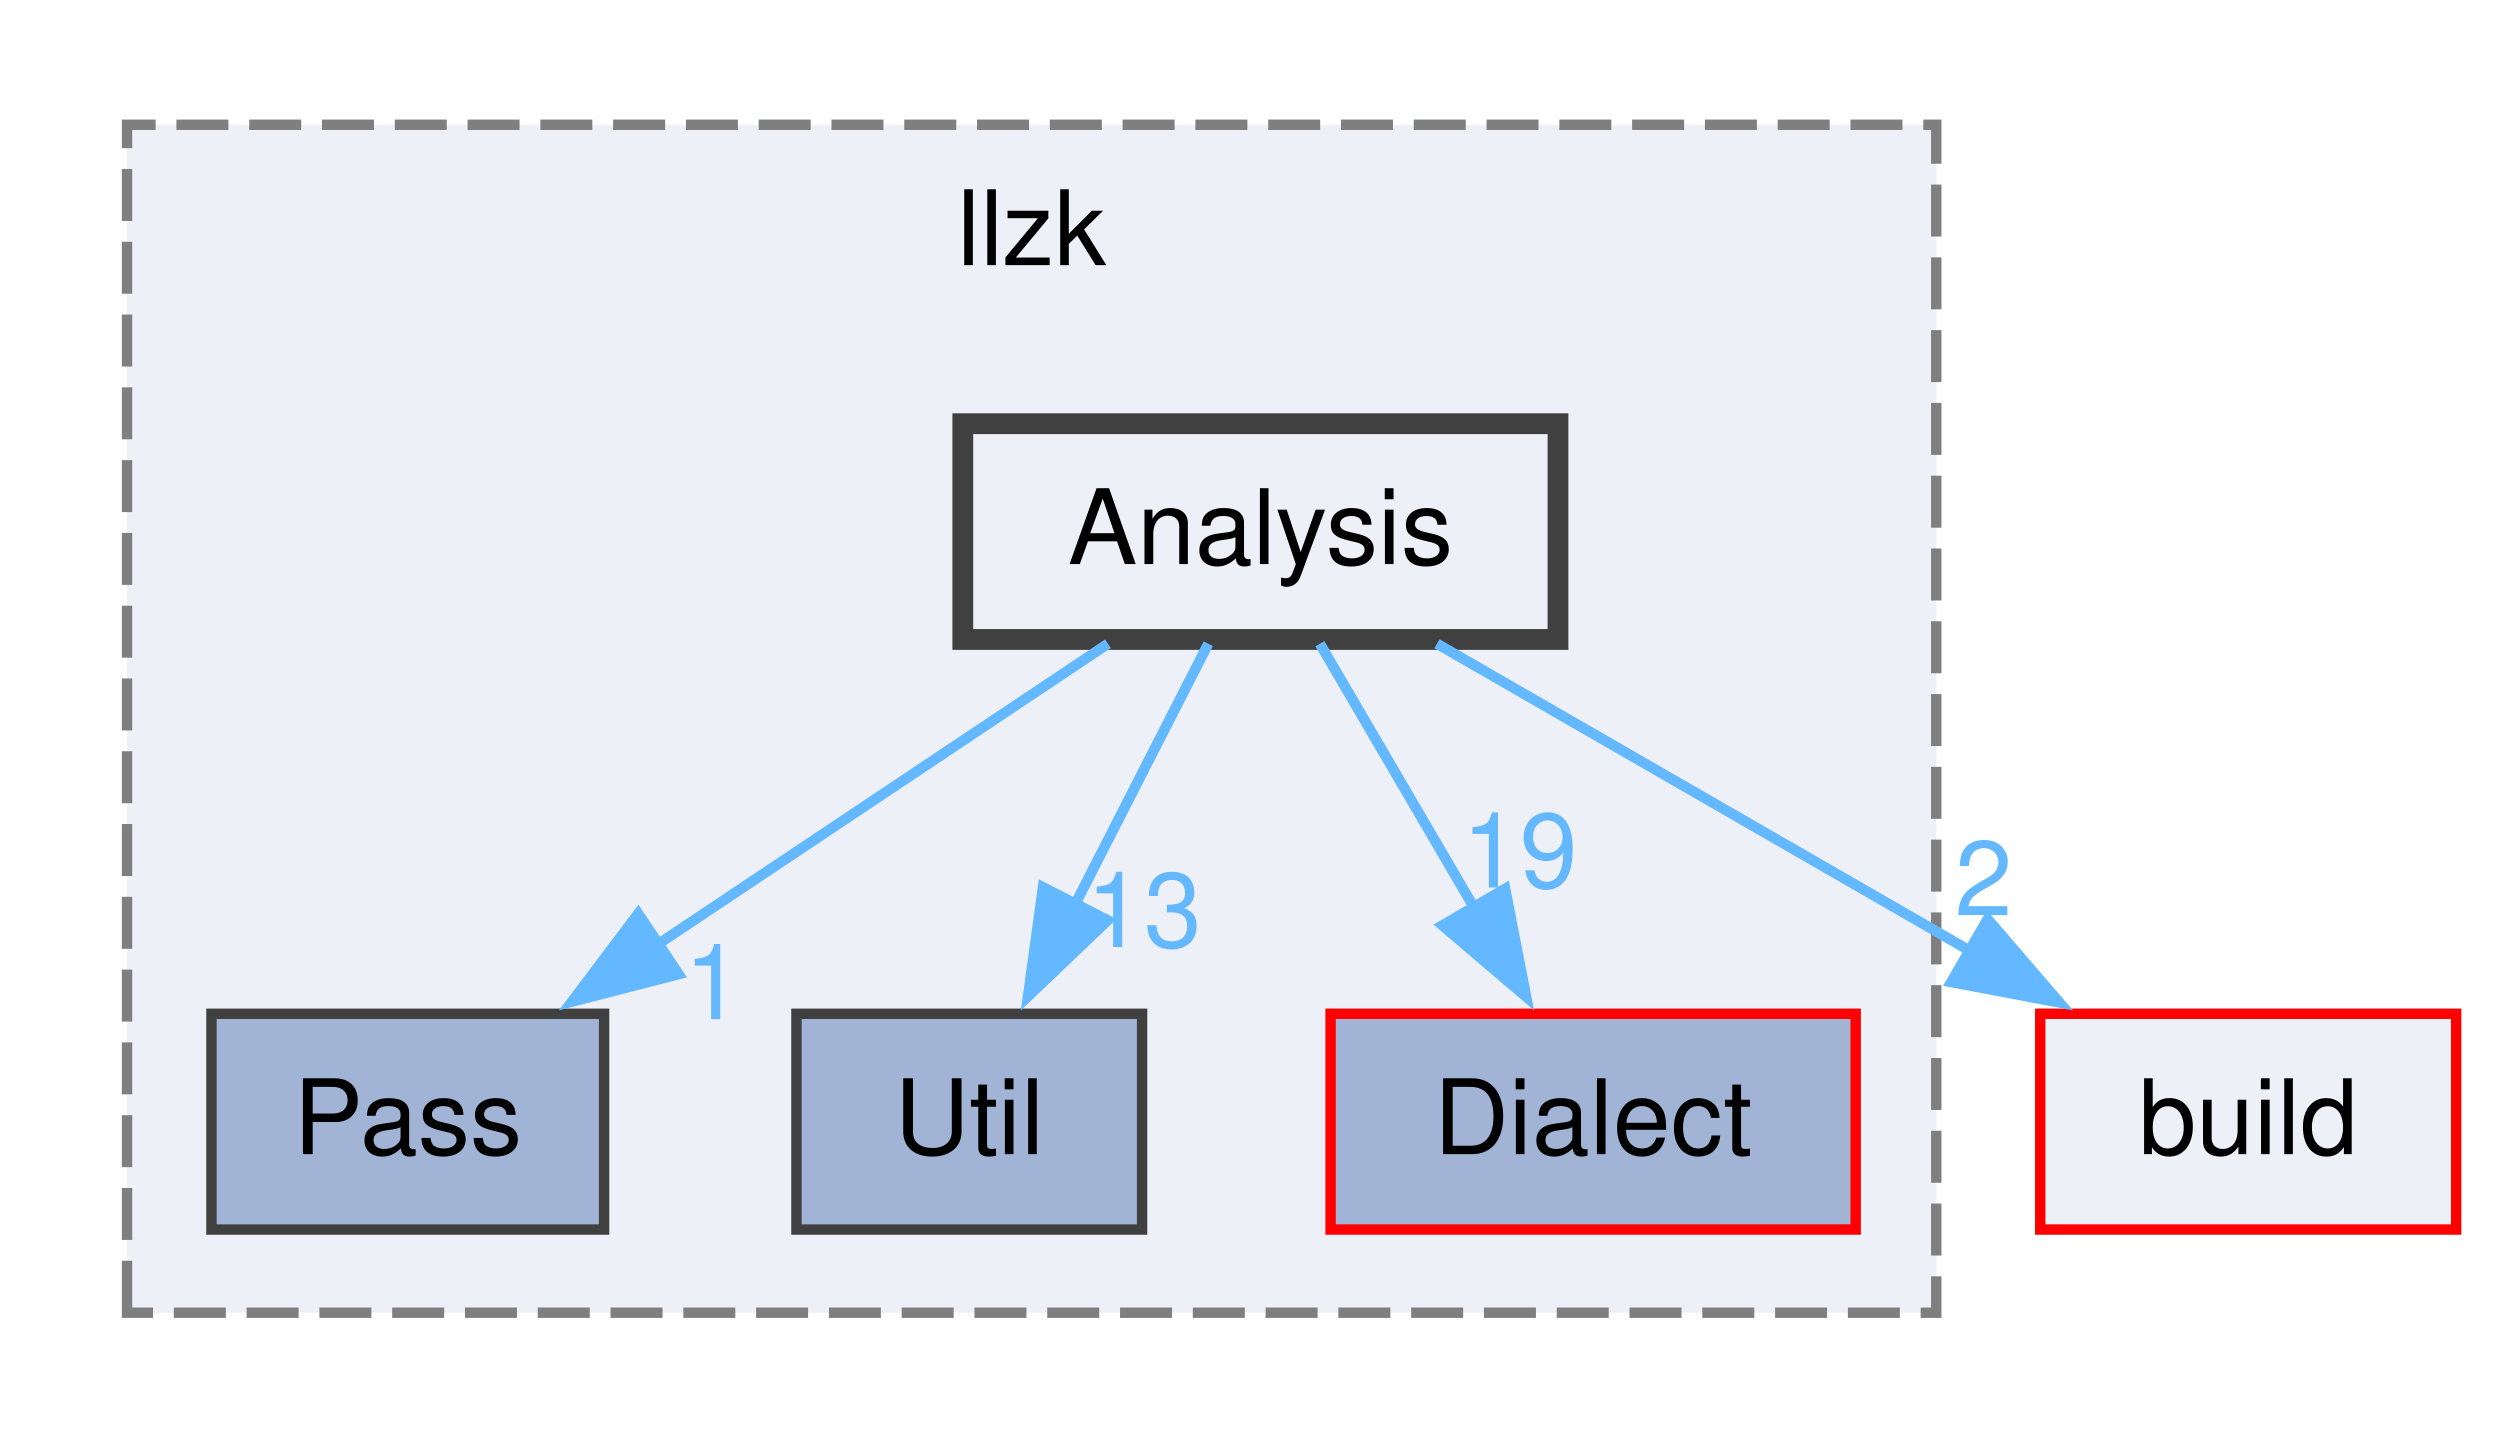
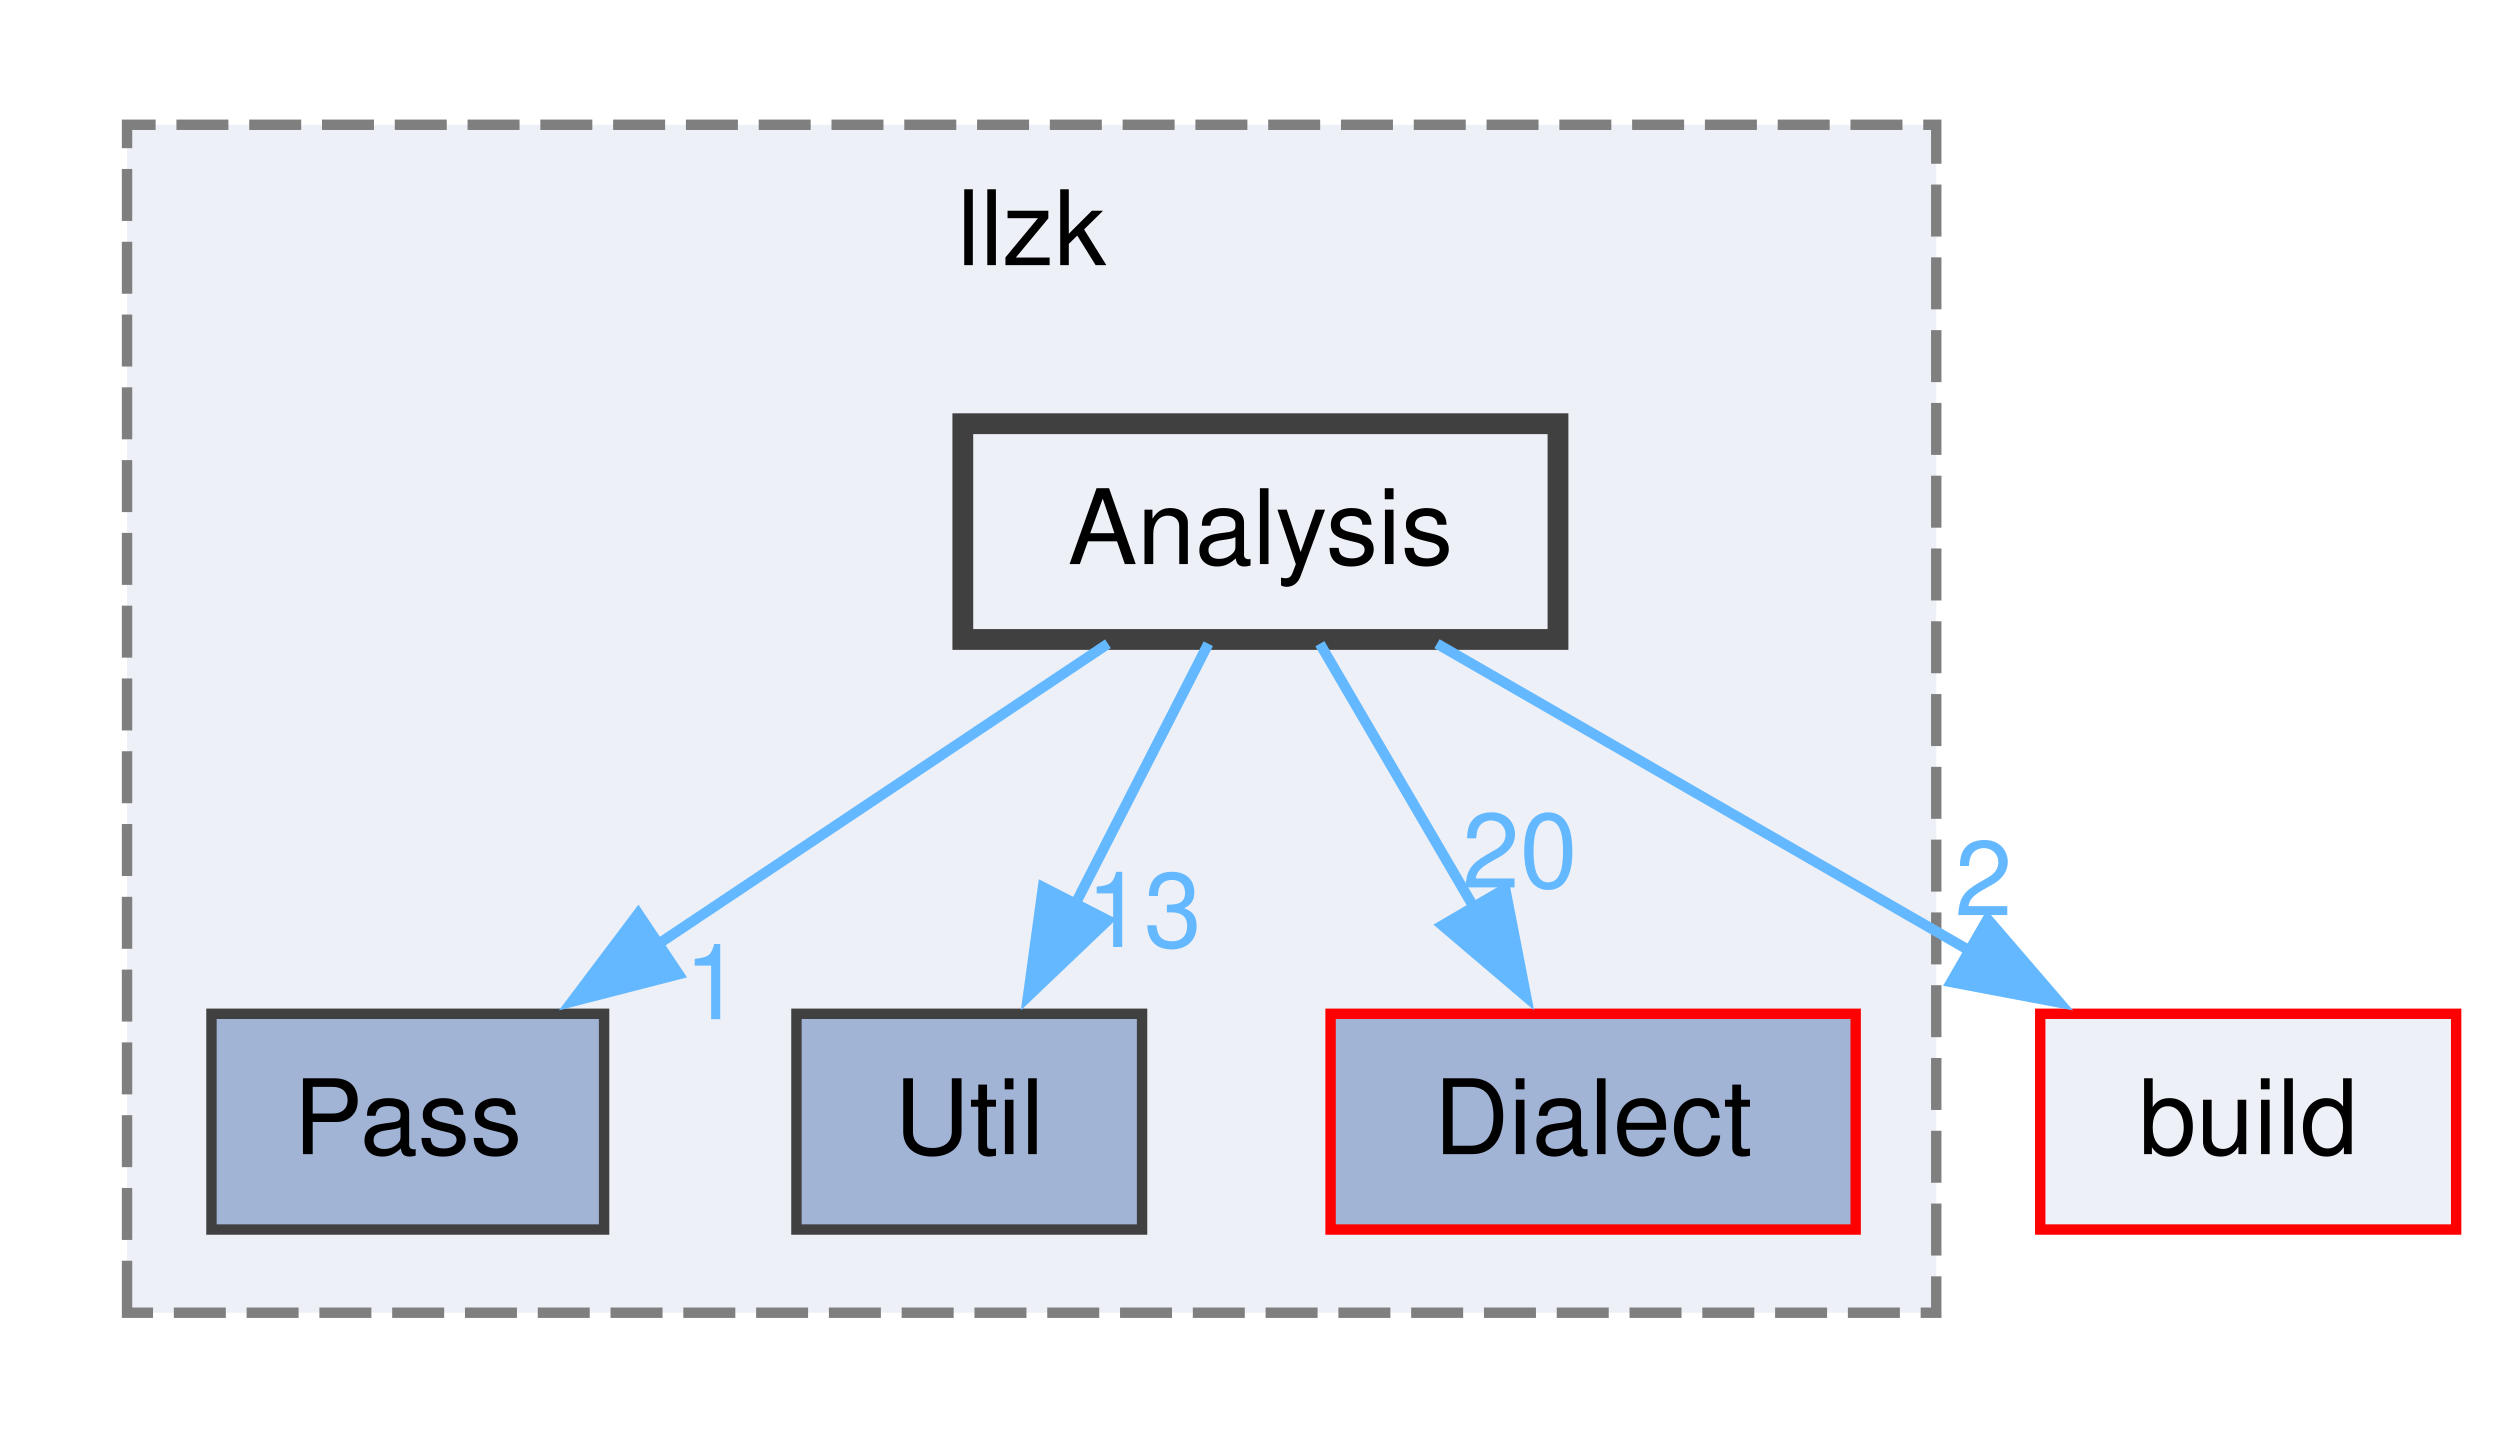
<svg xmlns="http://www.w3.org/2000/svg" xmlns:xlink="http://www.w3.org/1999/xlink" width="240pt" height="138pt" viewBox="0.00 0.00 240.00 138.25">
  <g id="graph0" class="graph" transform="scale(1 1) rotate(0) translate(4 134.25)">
    <g id="clust1" class="cluster">
      <g id="a_clust1">
        <a xlink:href="dir_5804947f485dbfa35f1b2a5b6cdecd1f.html" target="_top" xlink:title="llzk">
          <polygon fill="#edf0f7" stroke="#7f7f7f" stroke-dasharray="5,2" points="8,-8 8,-122.25 182,-122.25 182,-8 8,-8" />
          <text text-anchor="middle" x="95" y="-108.75" font-family="Helvetica,sans-Serif" font-size="10.00">llzk</text>
        </a>
      </g>
    </g>
    <g id="node1" class="node">
      <g id="a_node1">
        <a xlink:href="dir_459833b041acece43aa610615f5ca5a8.html" target="_top" xlink:title="Pass">
          <polygon fill="#a2b4d6" stroke="#404040" points="53.88,-36.75 16.12,-36.75 16.12,-16 53.88,-16 53.88,-36.75" />
          <text text-anchor="middle" x="35" y="-23.25" font-family="Helvetica,sans-Serif" font-size="10.00">Pass</text>
        </a>
      </g>
    </g>
    <g id="node2" class="node">
      <g id="a_node2">
        <a xlink:href="dir_7093d9bec9e6df023c20339d9b6c0d59.html" target="_top" xlink:title="Util">
          <polygon fill="#a2b4d6" stroke="#404040" points="105.62,-36.75 72.38,-36.75 72.38,-16 105.62,-16 105.62,-36.75" />
          <text text-anchor="middle" x="89" y="-23.25" font-family="Helvetica,sans-Serif" font-size="10.00">Util</text>
        </a>
      </g>
    </g>
    <g id="node3" class="node">
      <g id="a_node3">
        <a xlink:href="dir_961f7ef292a3987e3723514feaf3f181.html" target="_top" xlink:title="Dialect">
          <polygon fill="#a2b4d6" stroke="red" points="174.25,-36.75 123.75,-36.75 123.75,-16 174.25,-16 174.25,-36.75" />
          <text text-anchor="middle" x="149" y="-23.25" font-family="Helvetica,sans-Serif" font-size="10.00">Dialect</text>
        </a>
      </g>
    </g>
    <g id="node4" class="node">
      <g id="a_node4">
        <a xlink:href="dir_65cd0a6beb1707f32c23cd7936ccf072.html" target="_top" xlink:title="Analysis">
          <polygon fill="#edf0f7" stroke="#404040" stroke-width="2" points="145.62,-93.5 88.38,-93.5 88.38,-72.75 145.62,-72.75 145.62,-93.5" />
          <text text-anchor="middle" x="117" y="-80" font-family="Helvetica,sans-Serif" font-size="10.00">Analysis</text>
        </a>
      </g>
    </g>
    <g id="edge1" class="edge">
      <g id="a_edge1">
        <a xlink:href="dir_000001_000091.html" target="_top">
          <path fill="none" stroke="#63b8ff" d="M102.34,-72.34C90.33,-64.32 73.09,-52.81 59.06,-43.44" />
          <polygon fill="#63b8ff" stroke="#63b8ff" points="61.05,-40.56 50.79,-37.92 57.16,-46.38 61.05,-40.56" />
        </a>
      </g>
      <g id="a_edge1-headlabel">
        <a xlink:href="dir_000001_000091.html" target="_top" xlink:title="1">
          <text text-anchor="middle" x="64.36" y="-36.23" font-family="Helvetica,sans-Serif" font-size="10.00" fill="#63b8ff">1</text>
        </a>
      </g>
    </g>
    <g id="edge3" class="edge">
      <g id="a_edge3">
        <a xlink:href="dir_000001_000125.html" target="_top">
          <path fill="none" stroke="#63b8ff" d="M111.99,-72.34C108.41,-65.33 103.46,-55.66 99.08,-47.08" />
          <polygon fill="#63b8ff" stroke="#63b8ff" points="102.32,-45.74 94.65,-38.43 96.09,-48.92 102.32,-45.74" />
        </a>
      </g>
      <g id="a_edge3-headlabel">
        <a xlink:href="dir_000001_000125.html" target="_top" xlink:title="13">
          <text text-anchor="middle" x="105.8" y="-43.17" font-family="Helvetica,sans-Serif" font-size="10.00" fill="#63b8ff">13</text>
        </a>
      </g>
    </g>
    <g id="edge4" class="edge">
      <g id="a_edge4">
        <a xlink:href="dir_000001_000022.html" target="_top">
          <path fill="none" stroke="#63b8ff" d="M122.72,-72.34C126.86,-65.25 132.6,-55.44 137.65,-46.79" />
          <polygon fill="#63b8ff" stroke="#63b8ff" points="140.54,-48.78 142.56,-38.39 134.5,-45.25 140.54,-48.78" />
        </a>
      </g>
      <g id="a_edge4-headlabel">
-         <a xlink:href="dir_000001_000022.html" target="_top" xlink:title="19">
-           <text text-anchor="middle" x="141.94" y="-48.89" font-family="Helvetica,sans-Serif" font-size="10.00" fill="#63b8ff">19</text>
+         <a xlink:href="dir_000001_000022.html" target="_top" xlink:title="20">
+           <text text-anchor="middle" x="141.94" y="-48.89" font-family="Helvetica,sans-Serif" font-size="10.00" fill="#63b8ff">20</text>
        </a>
      </g>
    </g>
    <g id="node5" class="node">
      <g id="a_node5">
        <a xlink:href="dir_4fef79e7177ba769987a8da36c892c5f.html" target="_top" xlink:title="build">
          <polygon fill="#edf0f7" stroke="red" points="232,-36.75 192,-36.75 192,-16 232,-16 232,-36.75" />
          <text text-anchor="middle" x="212" y="-23.25" font-family="Helvetica,sans-Serif" font-size="10.00">build</text>
        </a>
      </g>
    </g>
    <g id="edge2" class="edge">
      <g id="a_edge2">
        <a xlink:href="dir_000001_000010.html" target="_top">
          <path fill="none" stroke="#63b8ff" d="M133.98,-72.34C148.3,-64.08 169.04,-52.13 185.54,-42.63" />
          <polygon fill="#63b8ff" stroke="#63b8ff" points="186.94,-45.86 193.85,-37.83 183.44,-39.8 186.94,-45.86" />
        </a>
      </g>
      <g id="a_edge2-headlabel">
        <a xlink:href="dir_000001_000010.html" target="_top" xlink:title="2">
          <text text-anchor="middle" x="186.55" y="-46.23" font-family="Helvetica,sans-Serif" font-size="10.00" fill="#63b8ff">2</text>
        </a>
      </g>
    </g>
  </g>
</svg>
